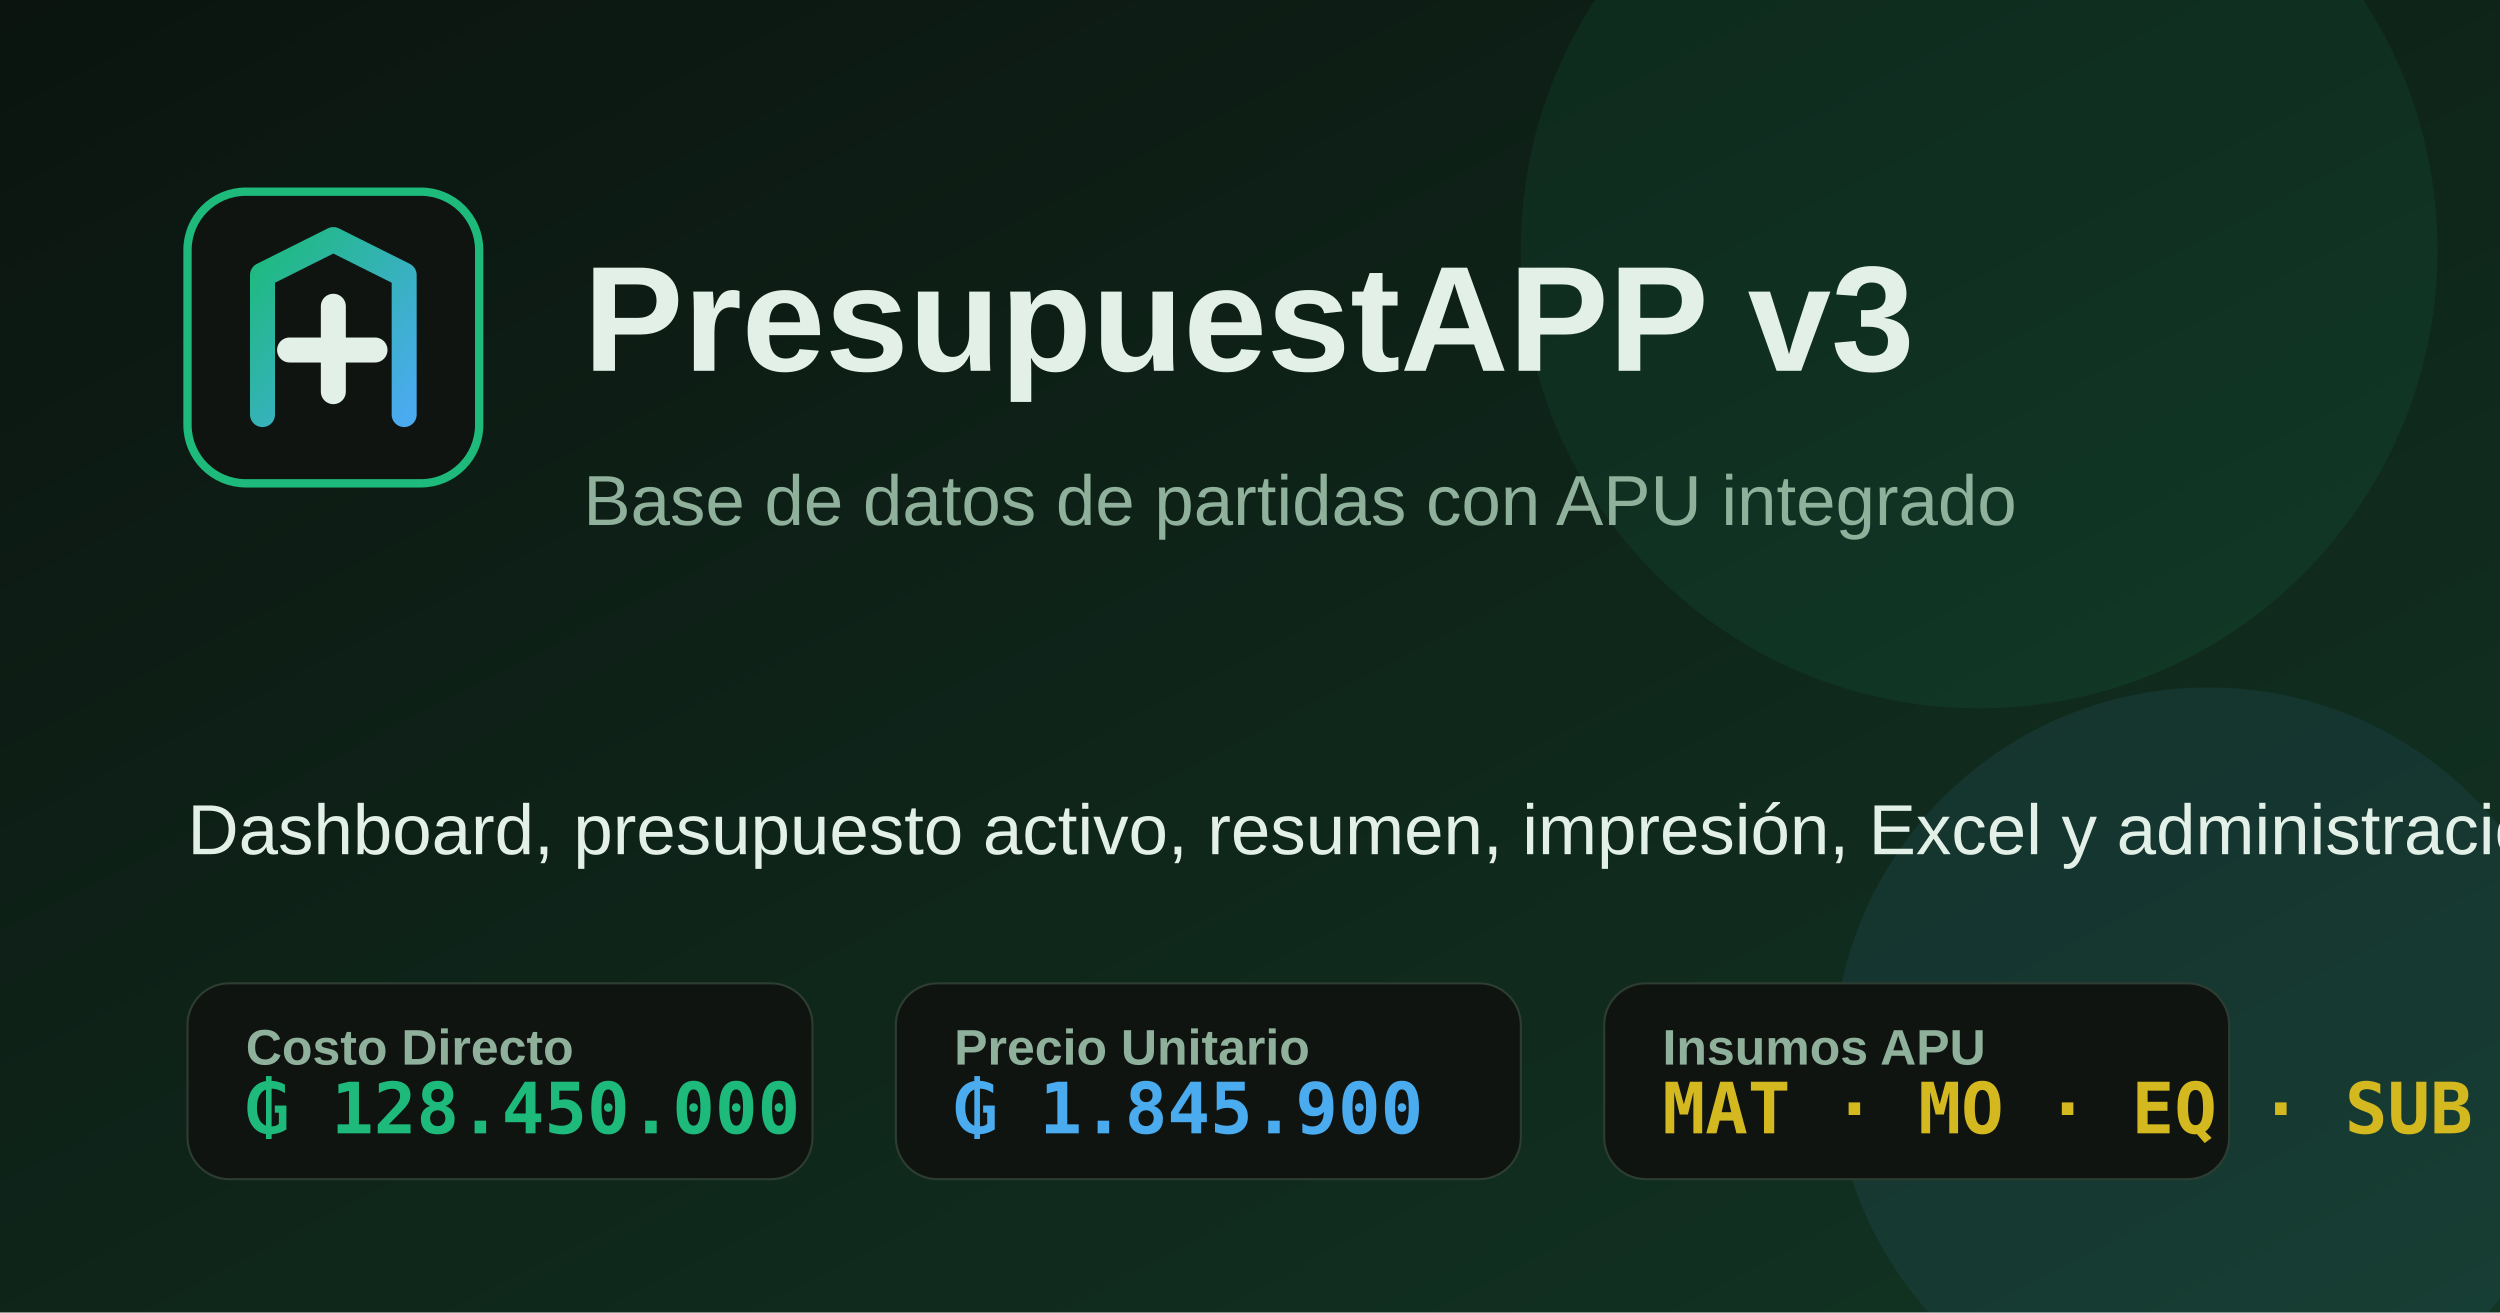
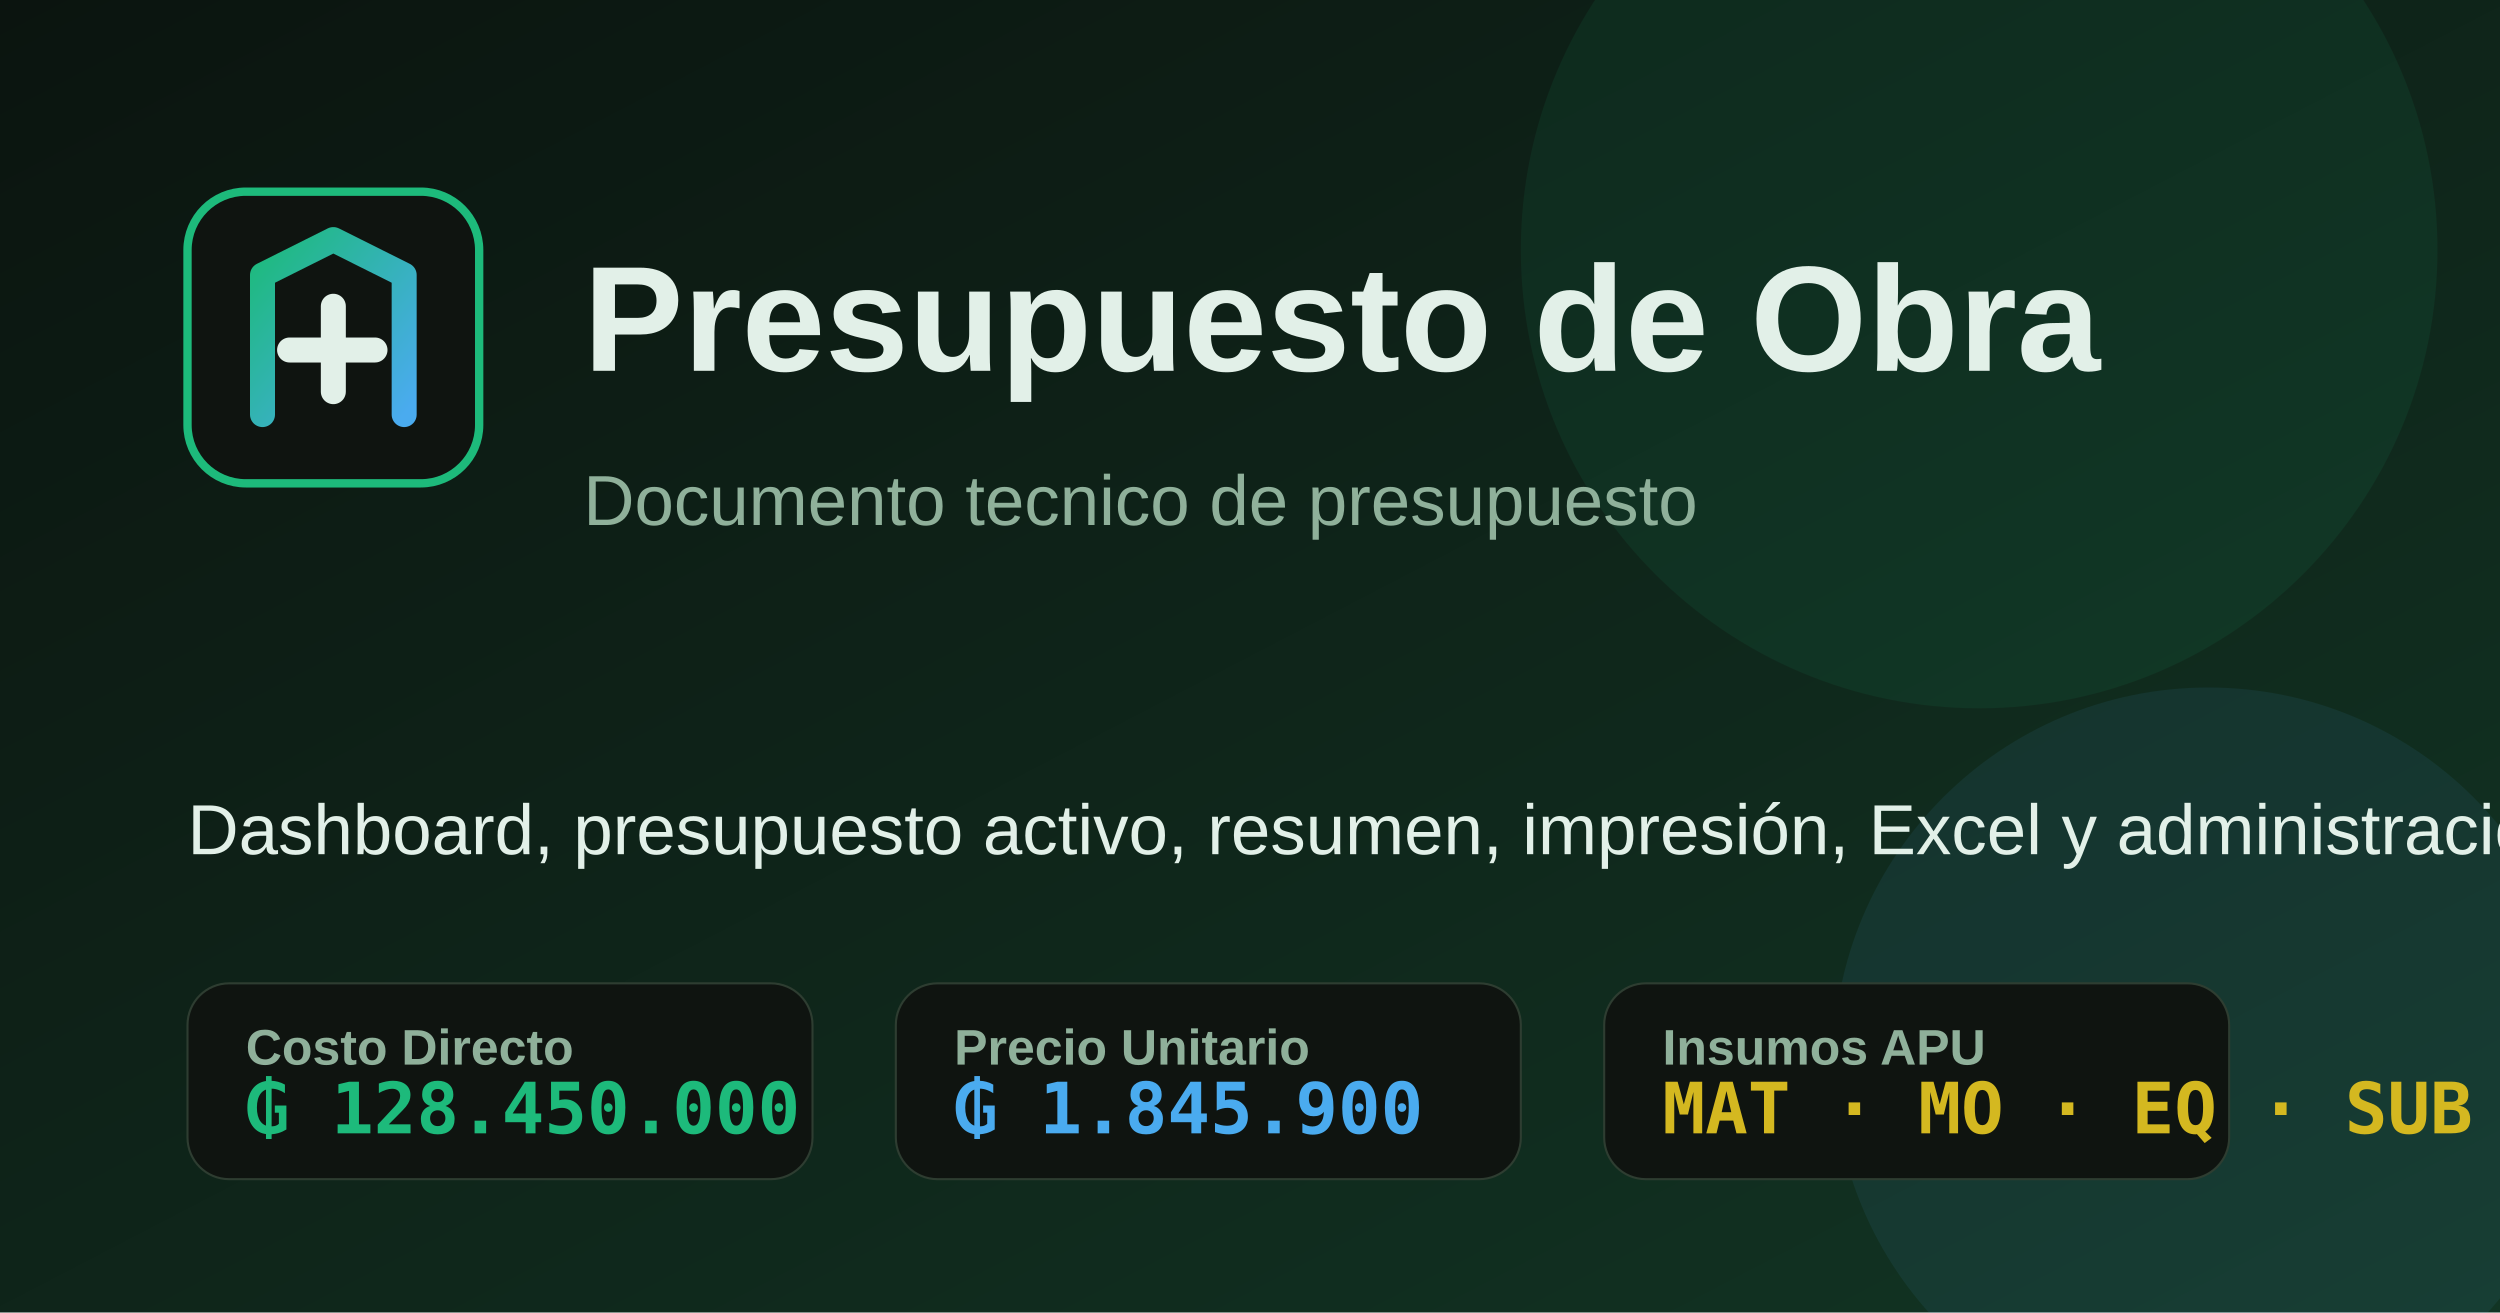
- <svg xmlns="http://www.w3.org/2000/svg" viewBox="0 0 1200 630" role="img" aria-label="PresupuestAPP v3">
+ <svg xmlns="http://www.w3.org/2000/svg" viewBox="0 0 1200 630" role="img" aria-label="Presupuesto de Obra">
  <defs>
    <linearGradient id="bg" x1="0" x2="1" y1="0" y2="1">
      <stop offset="0%" stop-color="#0B140F" />
      <stop offset="100%" stop-color="#123524" />
    </linearGradient>
    <linearGradient id="accent" x1="0" x2="1" y1="0" y2="1">
      <stop offset="0%" stop-color="#1DBA7B" />
      <stop offset="100%" stop-color="#4AABEF" />
    </linearGradient>
  </defs>
  <rect width="1200" height="630" fill="url(#bg)" />
  <circle cx="950" cy="120" r="220" fill="#1DBA7B" opacity=".08" />
  <circle cx="1060" cy="510" r="180" fill="#4AABEF" opacity=".08" />
  <rect x="90" y="92" width="140" height="140" rx="28" fill="#0F1410" stroke="#1DBA7B" stroke-width="4" />
  <path d="M126 199V132l34-17 34 17v67" fill="none" stroke="url(#accent)" stroke-linecap="round" stroke-linejoin="round" stroke-width="12" />
  <path d="M139 168h41" stroke="#E2F0E8" stroke-linecap="round" stroke-width="12" />
  <path d="M160 147v41" stroke="#E2F0E8" stroke-linecap="round" stroke-width="12" />
-   <text x="280" y="178" fill="#E2F0E8" font-family="DM Sans, Arial, sans-serif" font-size="72" font-weight="700">PresupuestAPP v3</text>
-   <text x="280" y="252" fill="#8FB09A" font-family="DM Sans, Arial, sans-serif" font-size="34">Base de datos de partidas con APU integrado</text>
+   <text x="280" y="178" fill="#E2F0E8" font-family="DM Sans, Arial, sans-serif" font-size="72" font-weight="700">Presupuesto de Obra</text>
+   <text x="280" y="252" fill="#8FB09A" font-family="DM Sans, Arial, sans-serif" font-size="34">Documento tecnico de presupuesto</text>
  <text x="90" y="410" fill="#E2F0E8" font-family="DM Sans, Arial, sans-serif" font-size="34">Dashboard, presupuesto activo, resumen, impresión, Excel y administración en una sola app.</text>
  <g transform="translate(90 472)">
    <rect width="300" height="94" rx="20" fill="#0F1410" stroke="#2E3D31" />
    <text x="28" y="39" fill="#8FB09A" font-family="DM Sans, Arial, sans-serif" font-size="24" font-weight="700">Costo Directo</text>
    <text x="28" y="72" fill="#1DBA7B" font-family="DM Mono, monospace" font-size="34" font-weight="700">₲ 128.450.000</text>
  </g>
  <g transform="translate(430 472)">
    <rect width="300" height="94" rx="20" fill="#0F1410" stroke="#2E3D31" />
    <text x="28" y="39" fill="#8FB09A" font-family="DM Sans, Arial, sans-serif" font-size="24" font-weight="700">Precio Unitario</text>
    <text x="28" y="72" fill="#4AABEF" font-family="DM Mono, monospace" font-size="34" font-weight="700">₲ 1.845.900</text>
  </g>
  <g transform="translate(770 472)">
    <rect width="300" height="94" rx="20" fill="#0F1410" stroke="#2E3D31" />
    <text x="28" y="39" fill="#8FB09A" font-family="DM Sans, Arial, sans-serif" font-size="24" font-weight="700">Insumos APU</text>
    <text x="28" y="72" fill="#D4B820" font-family="DM Mono, monospace" font-size="34" font-weight="700">MAT · MO · EQ · SUB</text>
  </g>
</svg>
